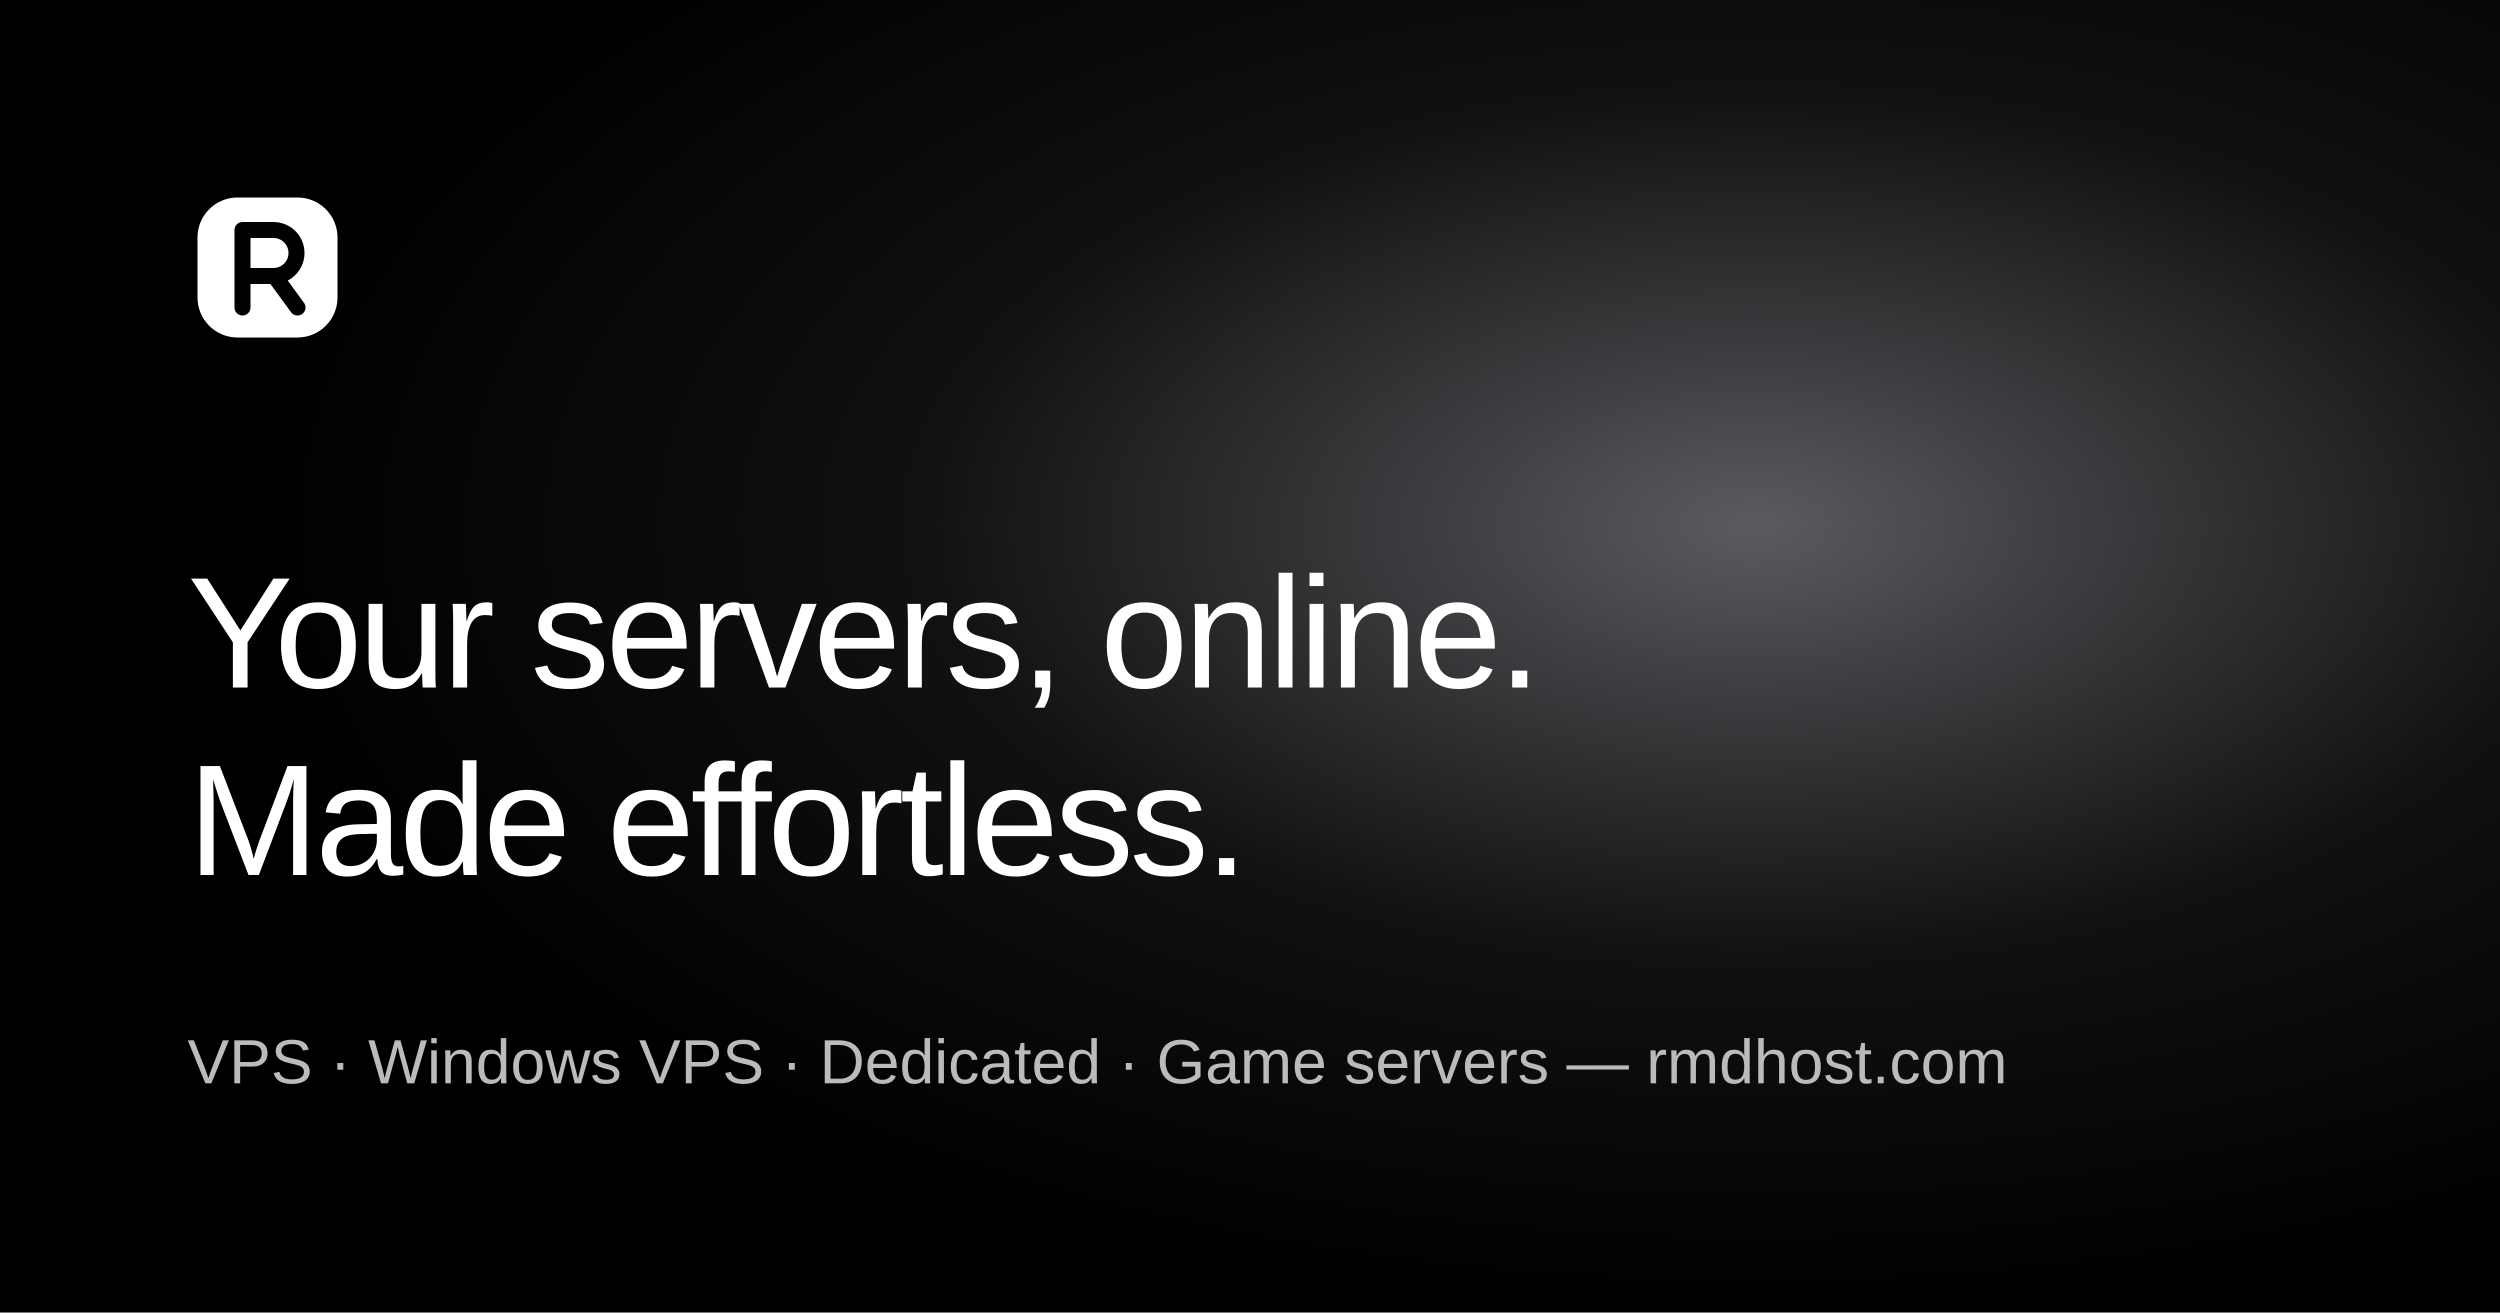
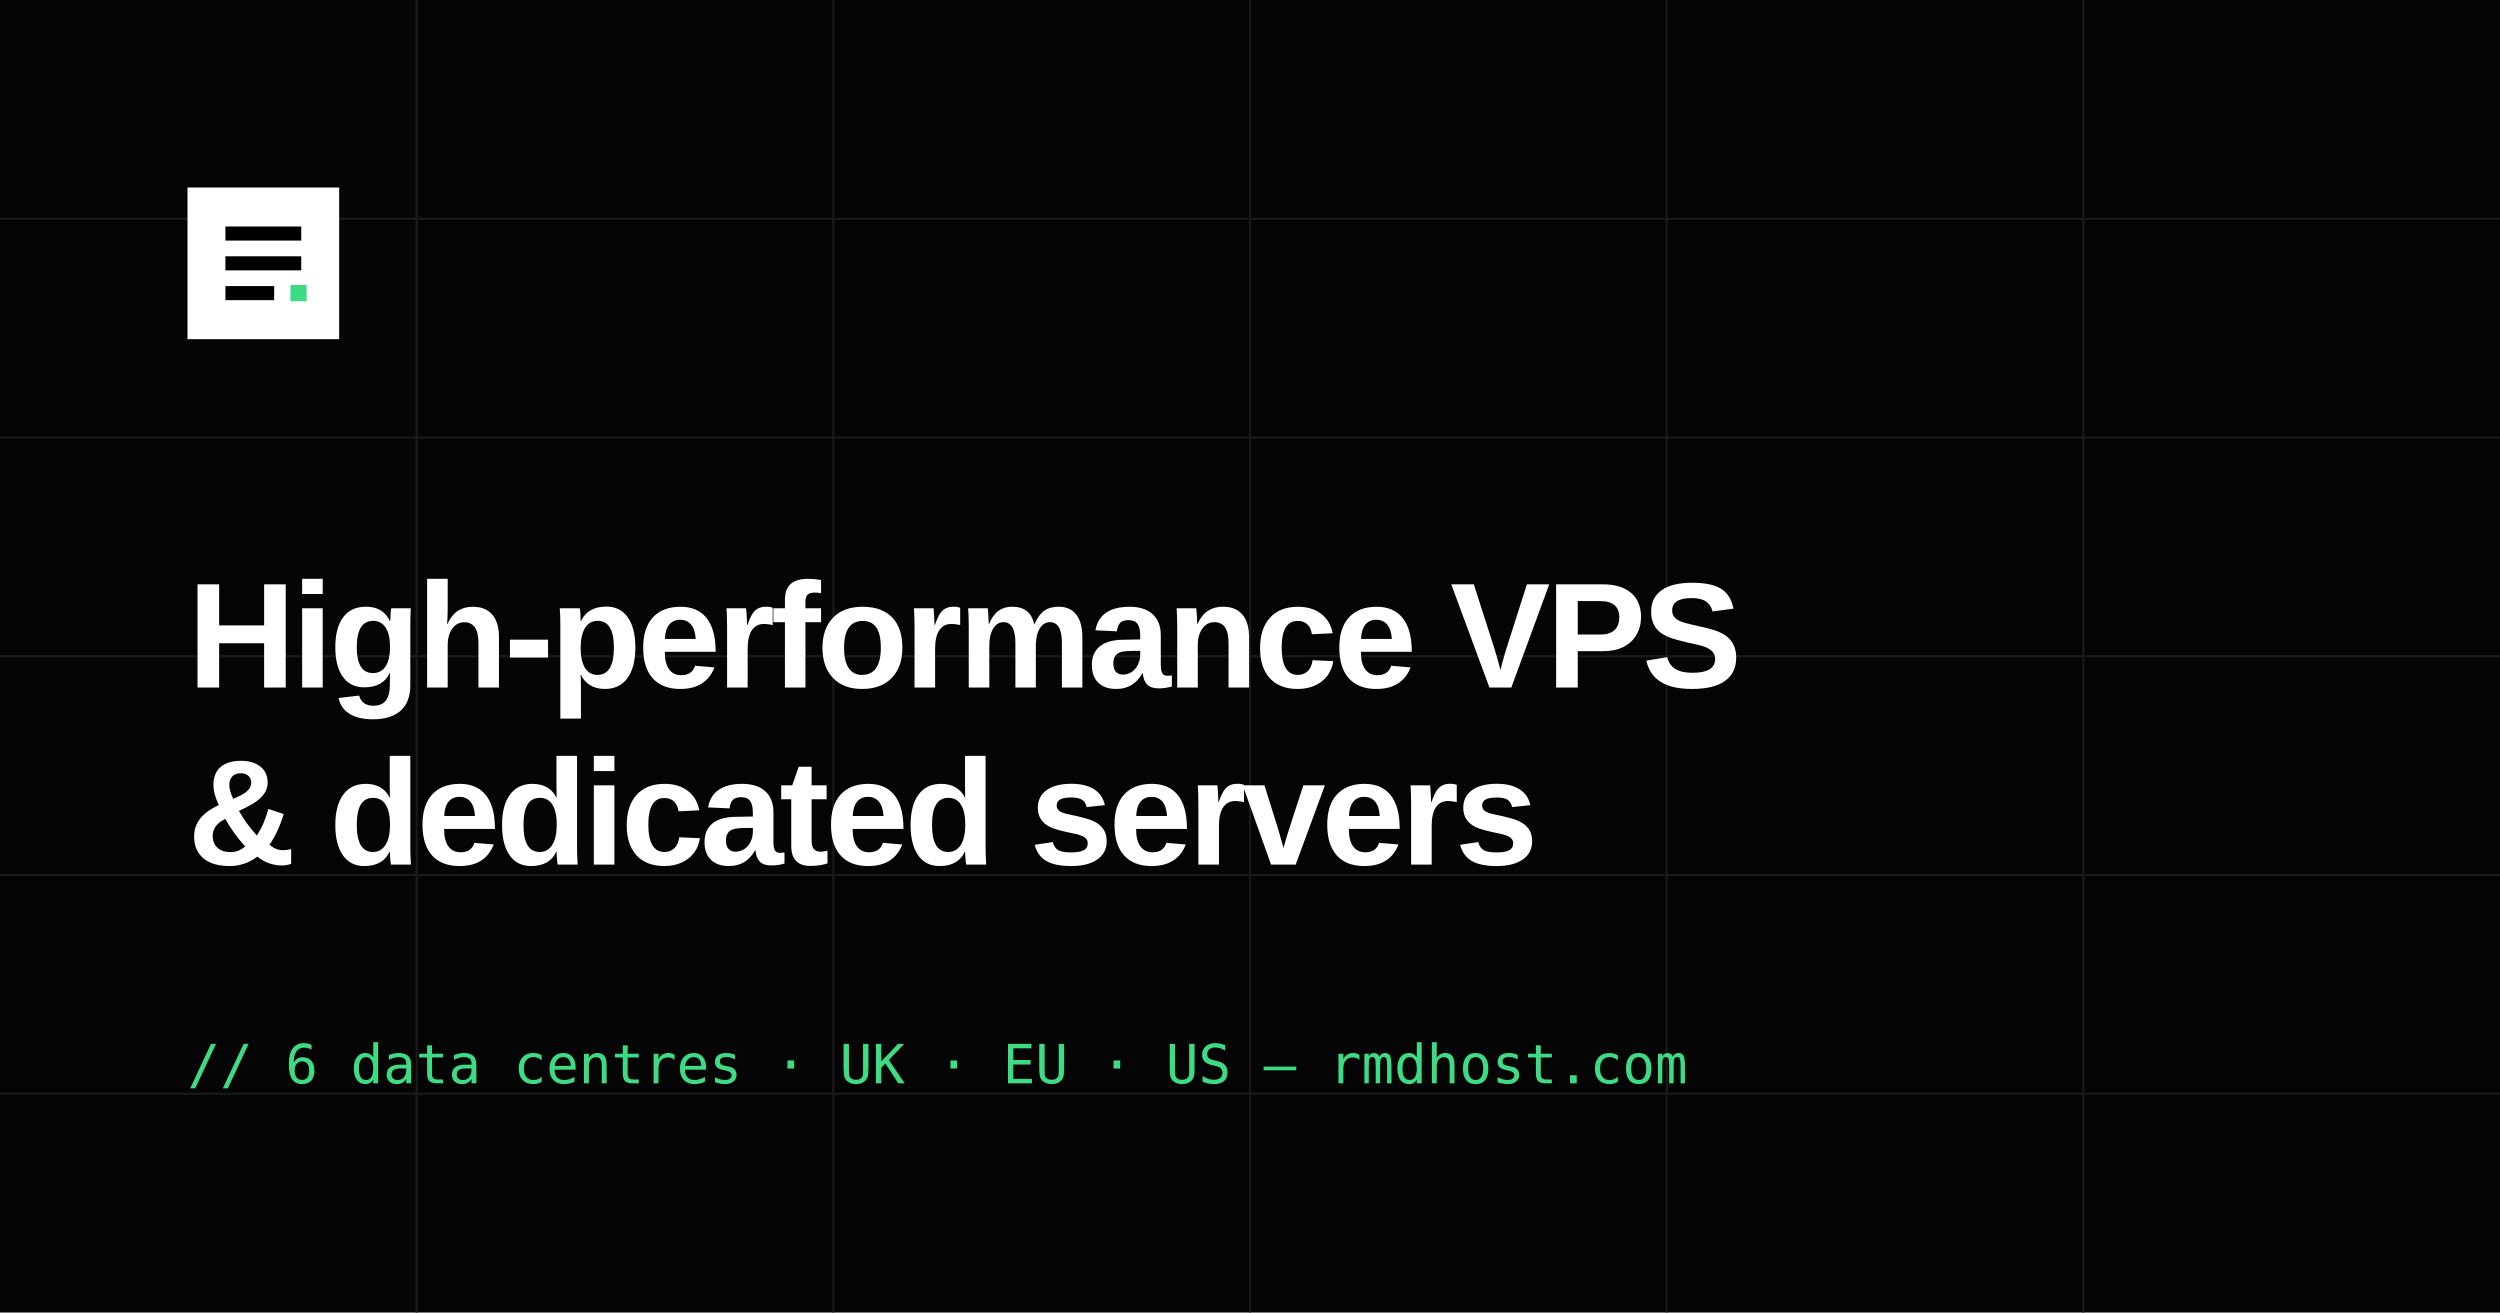
<svg xmlns="http://www.w3.org/2000/svg" viewBox="0 0 1200 630">
-   <defs>
-     <radialGradient id="g" cx="70%" cy="40%" r="60%">
-       <stop offset="0" stop-color="#5a5a60" />
-       <stop offset=".55" stop-color="#111" />
-       <stop offset="1" stop-color="#000" />
-     </radialGradient>
-   </defs>
-   <rect width="1200" height="630" fill="url(#g)" />
-   <g transform="translate(90 90) scale(2.4)">
-     <rect x="2" y="2" width="28" height="28" rx="8" fill="#fff" />
-     <path d="M11 24V8.5h6.2a4.6 4.6 0 0 1 0 9.2H11m6.4 0L22 24" fill="none" stroke="#000" stroke-width="3.2" stroke-linecap="round" stroke-linejoin="round" />
+   <rect width="1200" height="630" fill="#050505" />
+   <g stroke="#1a1a1a">
+     <path d="M0 105H1200M0 210H1200M0 315H1200M0 420H1200M0 525H1200M200 0V630M400 0V630M600 0V630M800 0V630M1000 0V630" />
  </g>
-   <text x="90" y="330" font-family="DM Sans, Arial, sans-serif" font-size="76" fill="#fff" letter-spacing="-2">Your servers, online.</text>
-   <text x="90" y="420" font-family="DM Sans, Arial, sans-serif" font-size="76" fill="#fff" letter-spacing="-2">Made effortless.</text>
-   <text x="90" y="520" font-family="DM Sans, Arial, sans-serif" font-size="30" fill="#bbb">VPS · Windows VPS · Dedicated · Game servers — rmdhost.com</text>
+   <g transform="translate(90 90) scale(2.6)">
+     <rect width="28" height="28" fill="#fff" />
+     <path d="M7 8.5h14M7 14h14M7 19.5h9" stroke="#000" stroke-width="2.6" />
+     <rect x="19" y="18" width="3" height="3" fill="#3ddc84" />
+   </g>
+   <text x="90" y="330" font-family="DM Sans, Arial, sans-serif" font-size="72" font-weight="700" fill="#fff" letter-spacing="-2">High-performance VPS</text>
+   <text x="90" y="415" font-family="DM Sans, Arial, sans-serif" font-size="72" font-weight="700" fill="#fff" letter-spacing="-2">&amp; dedicated servers</text>
+   <text x="90" y="520" font-family="monospace" font-size="26" fill="#3ddc84">// 6 data centres · UK · EU · US — rmdhost.com</text>
</svg>
